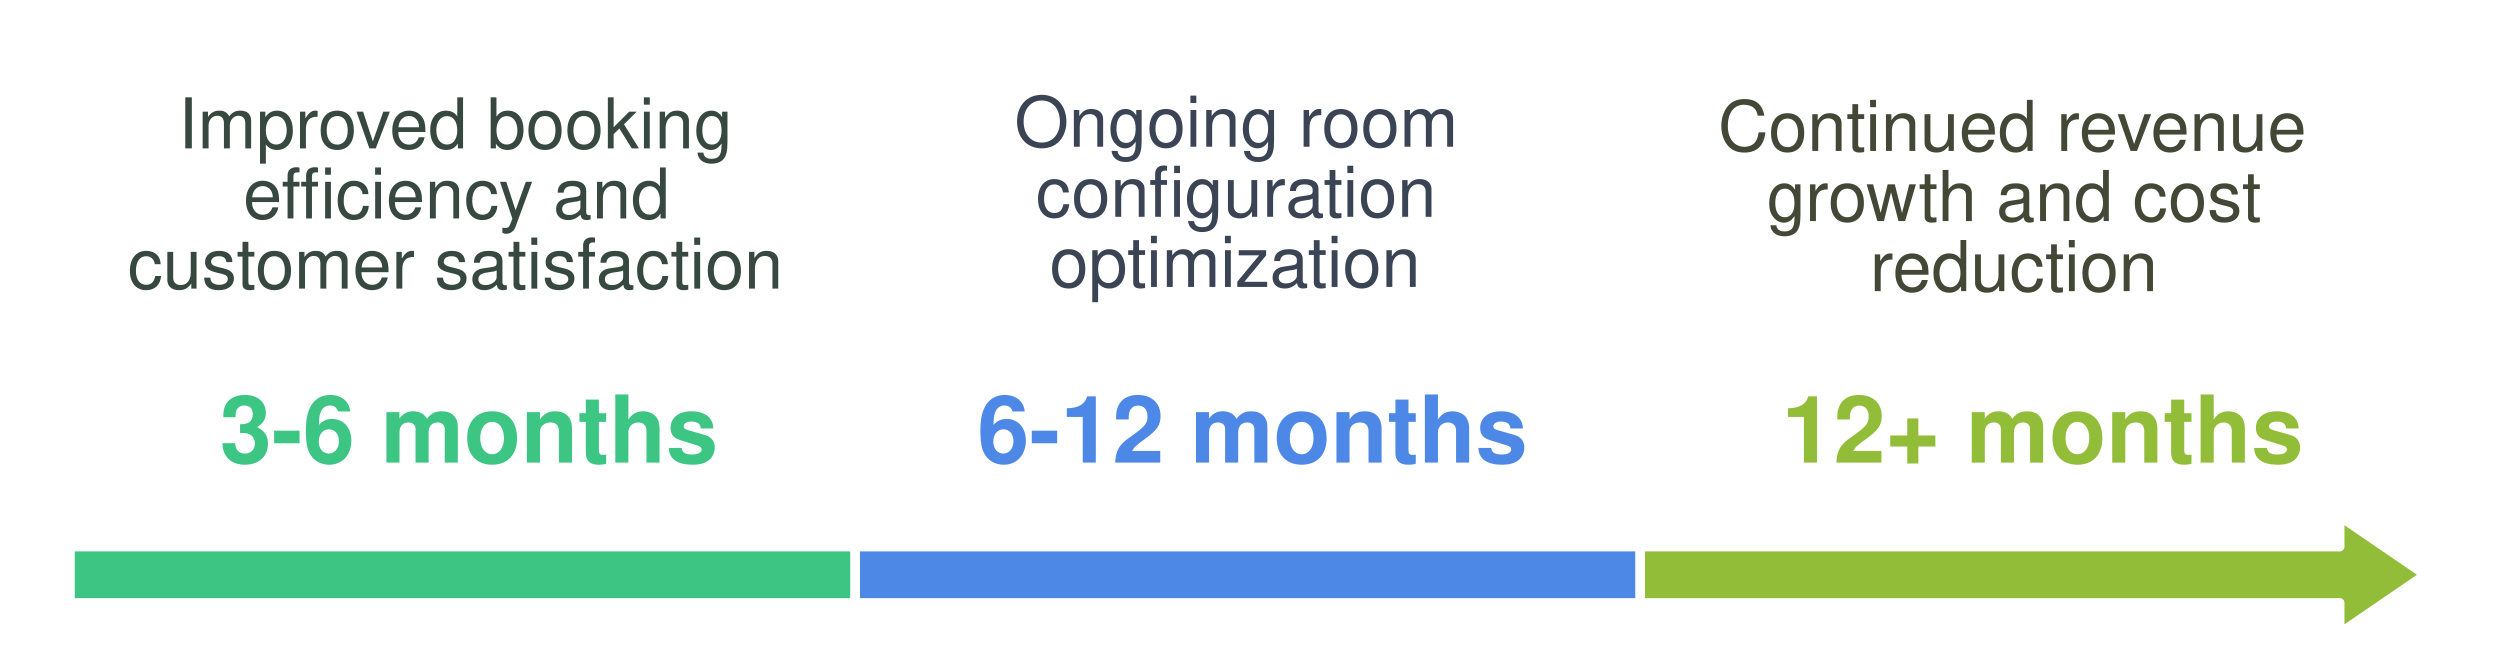
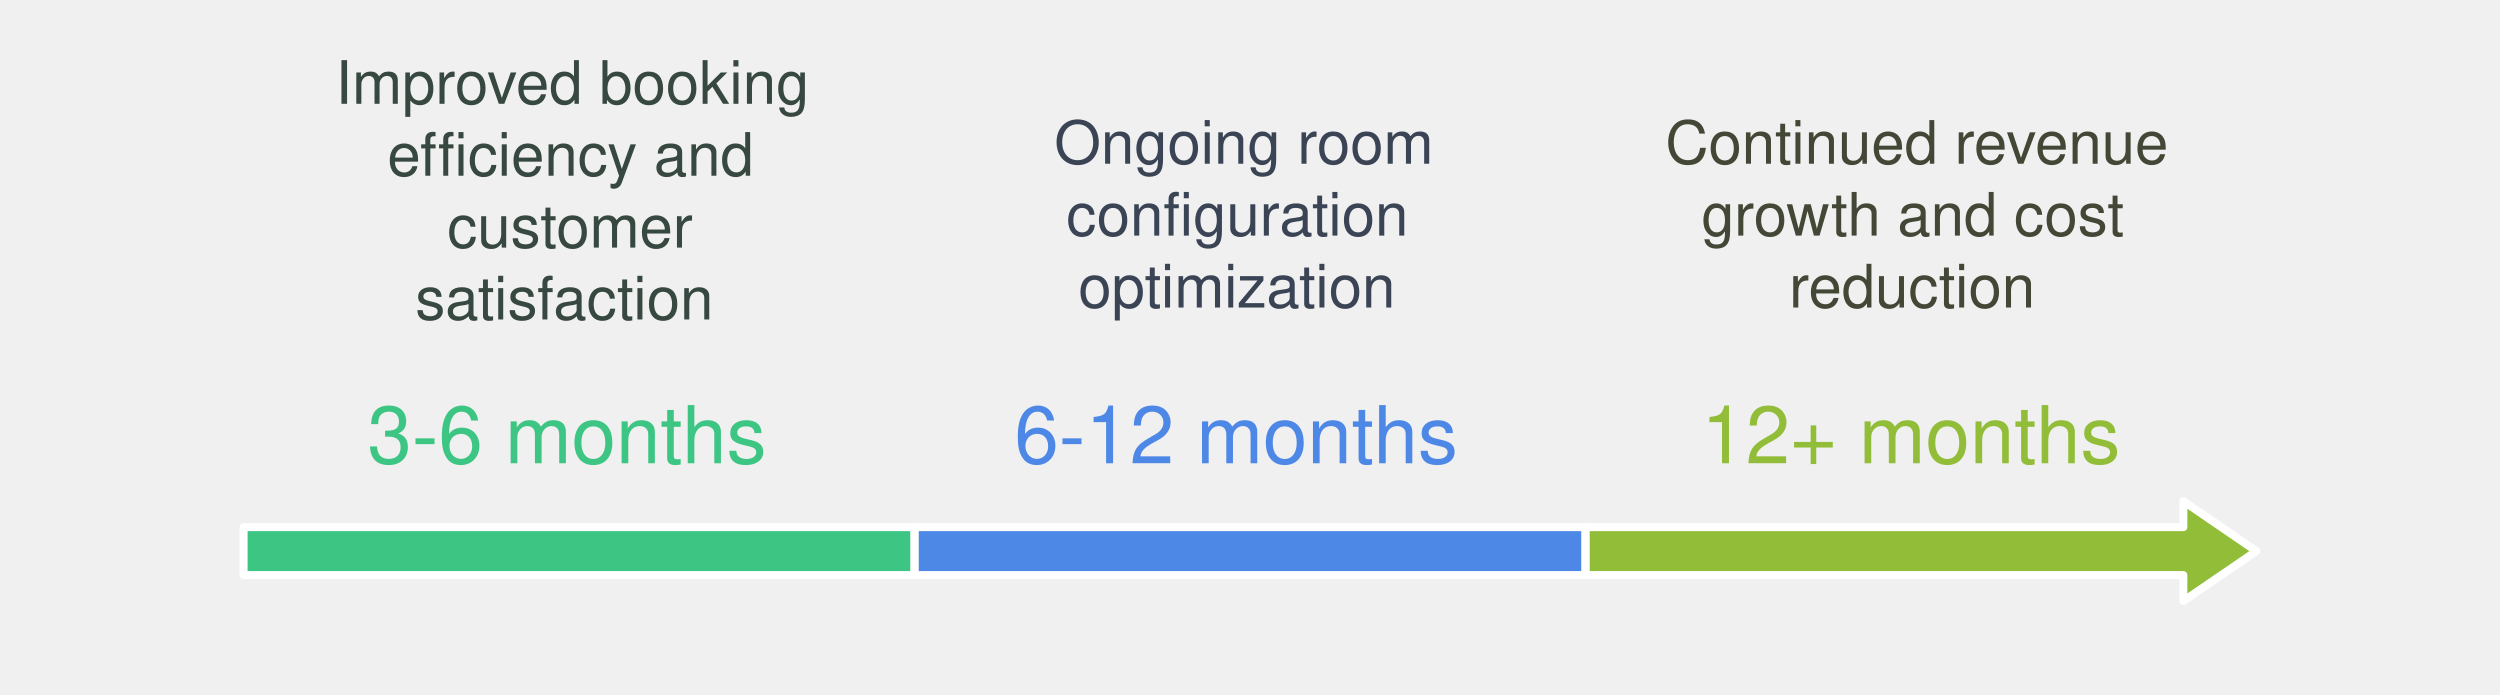
- <svg xmlns="http://www.w3.org/2000/svg" width="100%" height="100%" viewBox="0 0 535 143" version="1.1" xml:space="preserve" style="fill-rule:evenodd;clip-rule:evenodd;stroke-linecap:round;stroke-linejoin:round;">
-   <g transform="matrix(1,0,0,1,-46,-70)">
-     <rect x="0" y="0" width="626" height="230" style="fill:white;" />
-     <g id="items">
-       <g id="blend">
-         <g id="g-root-tf_18gxff8h922a4-fill" transform="matrix(1,0,0,1,-9,-9)">
-           <g id="tf_18gxff8h922a4-fill">
-             <g>
-               <rect x="10" y="10" width="624" height="228" style="fill:white;" />
-             </g>
-           </g>
-         </g>
-         <g id="g-root-1.g-1_fr_htdxlgh90mq0-fill" transform="matrix(1,0,0,1,51,177)">
-           <g id="_1.g-1_fr_htdxlgh90mq0-fill">
-             <g>
-               <rect x="10" y="10" width="168" height="12" style="fill:rgb(60,197,131);" />
-             </g>
-           </g>
-         </g>
-         <g id="g-root-2.g-2_fr_ddkfh0h90nia-fill" transform="matrix(1,0,0,1,219,177)">
-           <g id="_2.g-2_fr_ddkfh0h90nia-fill">
-             <g>
-               <rect x="10" y="10" width="168" height="12" style="fill:rgb(78,136,231);" />
-             </g>
-           </g>
-         </g>
-         <g id="g-root-3.g-3_fr_ddkfh0h90nib-fill" transform="matrix(1,0,0,1,387,170.5)">
-           <g id="_3.g-3_fr_ddkfh0h90nib-fill">
-             <g>
-               <path d="M10,16.5L159.714,16.5L159.714,10L178,22.5L159.714,35L159.714,28.5L10,28.5L10,16.5Z" style="fill:rgb(146,189,57);" />
-             </g>
-           </g>
-         </g>
-         <g transform="matrix(0.943547,0,0,0.943547,77.2984,101.757)">
-           <g id="g-root-tx_shortter_magdw4h90o3y-fill">
-             <g id="tx_shortter_magdw4h90o3y-fill">
-               <g>
-                 <g>
-                   <g>
-                     <g>
-                       <text x="7.258px" y="0px" style="font-family:'Helvetica';font-size:15.897px;fill:rgb(55,72,64);">Improved booking</text>
-                       <g transform="matrix(15.8975,0,0,15.8975,34.9584,15.8975)">
-                                             </g>
-                       <g transform="matrix(15.8975,0,0,15.8975,39.3752,15.8975)">
-                                             </g>
-                       <text x="21.98px" y="15.897px" style="font-family:'Helvetica';font-size:15.897px;fill:rgb(55,72,64);">ef<tspan x="34.958px " y="15.897px ">ﬁ</tspan>ciency and</text>
-                       <g transform="matrix(15.8975,0,0,15.8975,145.103,31.7949)">
-                                             </g>
-                       <text x="-4.215px" y="31.795px" style="font-family:'Helvetica';font-size:15.897px;fill:rgb(55,72,64);">customer satisfaction</text>
-                     </g>
-                   </g>
-                 </g>
-               </g>
-             </g>
-           </g>
-         </g>
-         <g id="g-root-tx_mediumte_90vas4h90op4-fill" transform="matrix(1,0,0,1,231,63)">
-           <g id="tx_mediumte_90vas4h90op4-fill">
-             <g>
-               <g>
-                 <g transform="matrix(1,0,0,1,32.0849,38.4003)">
-                   <g>
-                     <text x="0px" y="0px" style="font-family:'Helvetica';font-size:15px;fill:rgb(58,68,85);">Ongoing room</text>
-                     <g transform="matrix(15,0,0,15,28.7659,15)">
-                                         </g>
-                     <g transform="matrix(15,0,0,15,32.9333,15)">
-                                         </g>
-                     <text x="4.581px" y="15px" style="font-family:'Helvetica';font-size:15px;fill:rgb(58,68,85);">conﬁguration</text>
-                     <g transform="matrix(15,0,0,15,87.5464,30)">
-                                         </g>
-                     <text x="7.507px" y="30px" style="font-family:'Helvetica';font-size:15px;fill:rgb(58,68,85);">optimization</text>
-                   </g>
-                 </g>
-               </g>
-             </g>
-           </g>
-         </g>
-         <g transform="matrix(1,0,0,1,413.645,102.304)">
-           <g id="g-root-tx_longterm_73pskh90oi2-fill">
-             <g id="tx_longterm_73pskh90oi2-fill">
-               <g>
-                 <g>
-                   <g>
-                     <g>
-                       <text x="0px" y="0px" style="font-family:'Helvetica';font-size:15px;fill:rgb(66,71,54);">Continued revenue</text>
-                       <text x="10.433px" y="15px" style="font-family:'Helvetica';font-size:15px;fill:rgb(66,71,54);">growth and cost</text>
-                       <g transform="matrix(15,0,0,15,94.2334,30)">
-                                             </g>
-                       <text x="32.527px" y="30px" style="font-family:'Helvetica';font-size:15px;fill:rgb(66,71,54);">reduction</text>
-                     </g>
-                   </g>
-                 </g>
-               </g>
-             </g>
-           </g>
-         </g>
-         <g transform="matrix(1,0,0,1,93.03,169)">
-           <g id="g-root-tx_36months_1cymct0h90n47-fill">
-             <g id="tx_36months_1cymct0h90n47-fill">
-               <g>
-                 <g>
-                   <text x="0px" y="0px" style="font-family:'Helvetica-Bold', 'Helvetica';font-weight:700;font-size:20px;fill:rgb(60,197,131);">3-6 months</text>
-                 </g>
-               </g>
-             </g>
-           </g>
-         </g>
-         <g transform="matrix(1,0,0,1,255.16,169)">
-           <g id="g-root-tx_612month_144urtgh90mx5-fill">
-             <g id="tx_612month_144urtgh90mx5-fill">
-               <g>
-                 <g>
-                   <text x="0px" y="0px" style="font-family:'Helvetica-Bold', 'Helvetica';font-weight:700;font-size:20px;fill:rgb(78,136,231);">6-12 months</text>
-                 </g>
-               </g>
-             </g>
-           </g>
-         </g>
-         <g transform="matrix(1,0,0,1,427.27,169)">
-           <g id="g-root-tx_12months_qv9opgh90nib-fill">
-             <g id="tx_12months_qv9opgh90nib-fill">
-               <g>
-                 <g>
-                   <text x="0px" y="0px" style="font-family:'Helvetica-Bold', 'Helvetica';font-weight:700;font-size:20px;fill:rgb(146,189,57);">12+ months</text>
-                 </g>
-               </g>
-             </g>
-           </g>
-         </g>
-         <g id="g-root-1.g-1_fr_htdxlgh90mq0-stroke" transform="matrix(1,0,0,1,51,177)">
-           <g id="_1.g-1_fr_htdxlgh90mq0-stroke">
-             <g>
-               <rect x="10" y="10" width="168" height="12" style="fill:none;stroke:white;stroke-width:2px;" />
-             </g>
-           </g>
-         </g>
-         <g id="g-root-2.g-2_fr_ddkfh0h90nia-stroke" transform="matrix(1,0,0,1,219,177)">
-           <g id="_2.g-2_fr_ddkfh0h90nia-stroke">
-             <g>
-               <rect x="10" y="10" width="168" height="12" style="fill:none;stroke:white;stroke-width:2px;" />
-             </g>
-           </g>
-         </g>
-         <g id="g-root-3.g-3_fr_ddkfh0h90nib-stroke" transform="matrix(1,0,0,1,387,170.5)">
-           <g id="_3.g-3_fr_ddkfh0h90nib-stroke">
-             <g>
-               <path d="M10,16.5L159.714,16.5L159.714,10L178,22.5L159.714,35L159.714,28.5L10,28.5L10,16.5Z" style="fill:none;stroke:white;stroke-width:2px;" />
-             </g>
-           </g>
-         </g>
-       </g>
-     </g>
+ <svg xmlns="http://www.w3.org/2000/svg" height="174" viewBox="0 0 626 174" width="626">
+   <path d="m61 132h168v12h-168z" fill="#3cc583" fill-rule="evenodd" />
+   <path d="m229 132h168v12h-168z" fill="#4e88e7" fill-rule="evenodd" />
+   <path d="m397 132h149.714v-6.5l18.286 12.5-18.286 12.5v-6.5h-149.714z" fill="#92bd39" fill-rule="evenodd" />
+   <g font-family="Helvetica">
+     <text fill="#374840" font-size="15" x="104" y="80">satisfaction</text>
+     <text fill="#374840" font-size="15" x="112" y="62">customer</text>
+     <text fill="#374840" font-size="15" x="97" y="44">efficiency and</text>
+     <text fill="#374840" font-size="15" x="84" y="26">Improved booking</text>
+     <text fill="#3a4455" font-size="15" x="270" y="77">optimization</text>
+     <text fill="#3a4455" font-size="15" x="267" y="59">configuration</text>
+     <text fill="#3a4455" font-size="15" x="264" y="41">Ongoing room</text>
+     <text fill="#424736" font-size="15" x="448" y="77">reduction</text>
+     <text fill="#424736" font-size="15" x="426" y="59">growth and cost</text>
+     <text fill="#424736" font-size="15" x="417" y="41">Continued revenue</text>
+     <text fill="#3cc583" font-size="20" x="92" y="116">3-6 months</text>
+     <text fill="#4e88e7" font-size="20" x="254" y="116">6-12 months</text>
+     <text fill="#92bd39" font-size="20" x="426" y="116">12+ months</text>
  </g>
+   <path d="m61 132h168v12h-168z" fill="none" stroke="#fff" stroke-linecap="round" stroke-linejoin="round" stroke-width="2" />
+   <path d="m229 132h168v12h-168z" fill="none" stroke="#fff" stroke-linecap="round" stroke-linejoin="round" stroke-width="2" />
+   <path d="m397 132h149.714v-6.5l18.286 12.5-18.286 12.5v-6.5h-149.714z" fill="none" stroke="#fff" stroke-linecap="round" stroke-linejoin="round" stroke-width="2" />
</svg>
